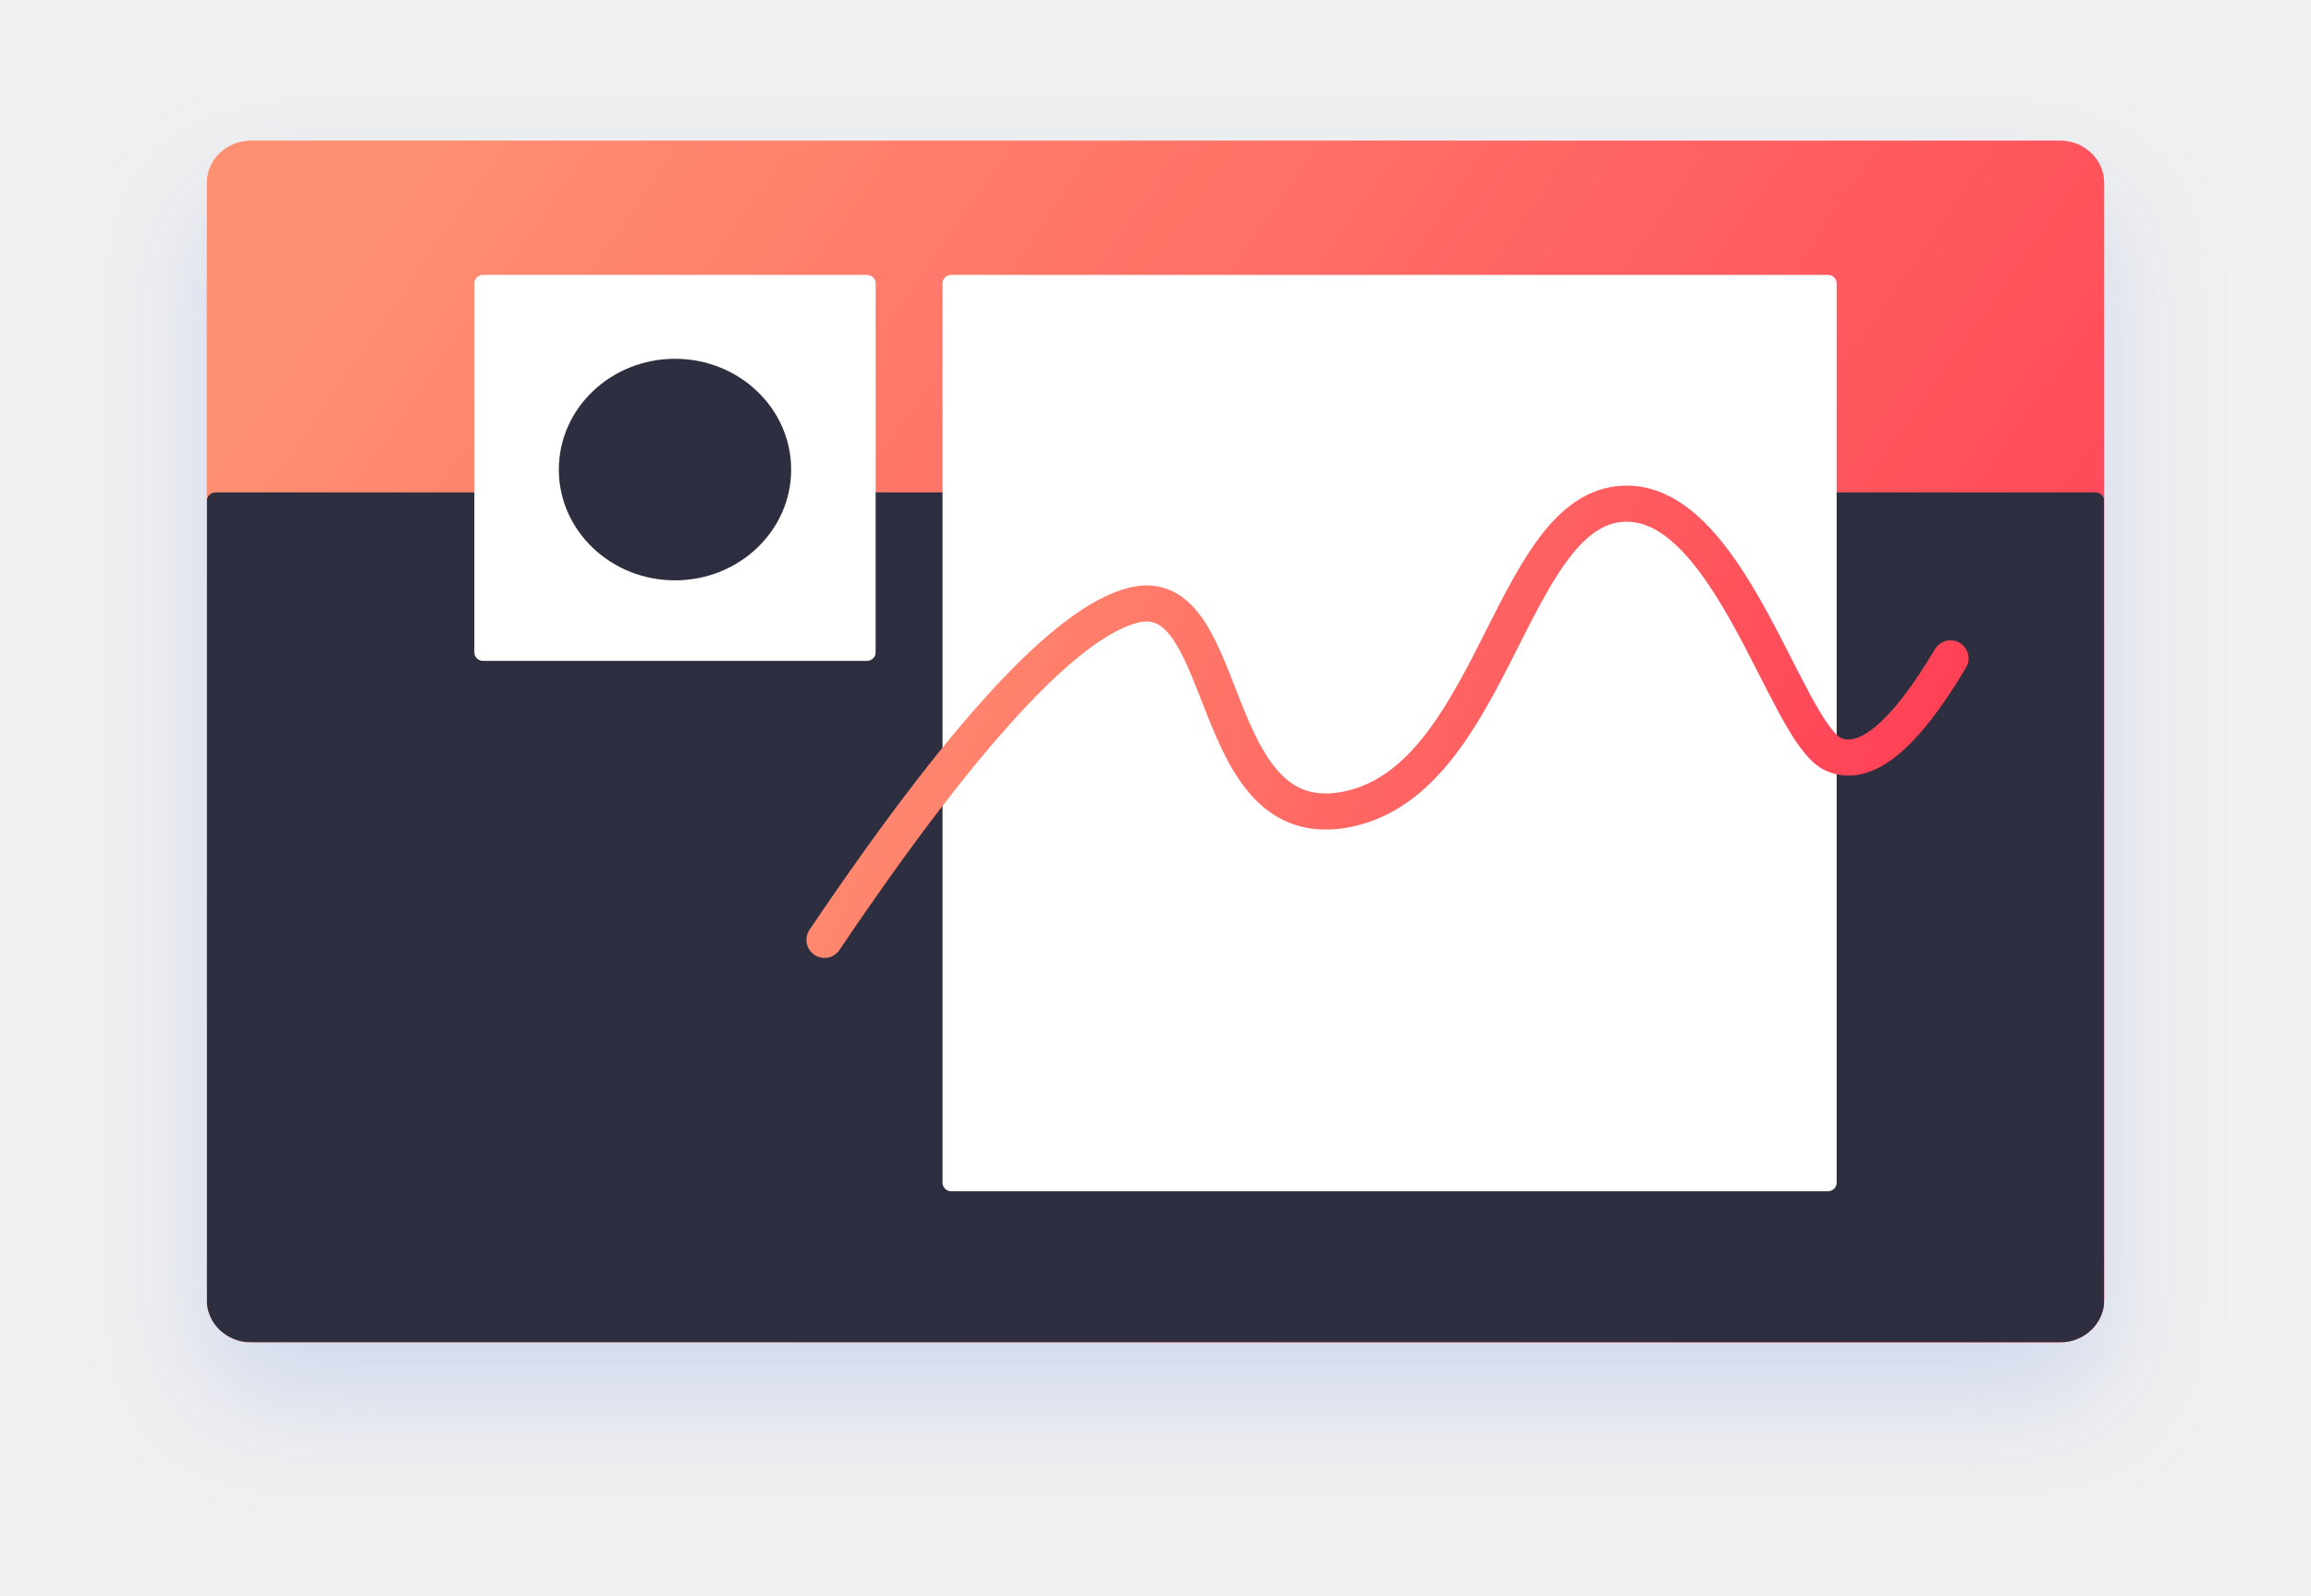
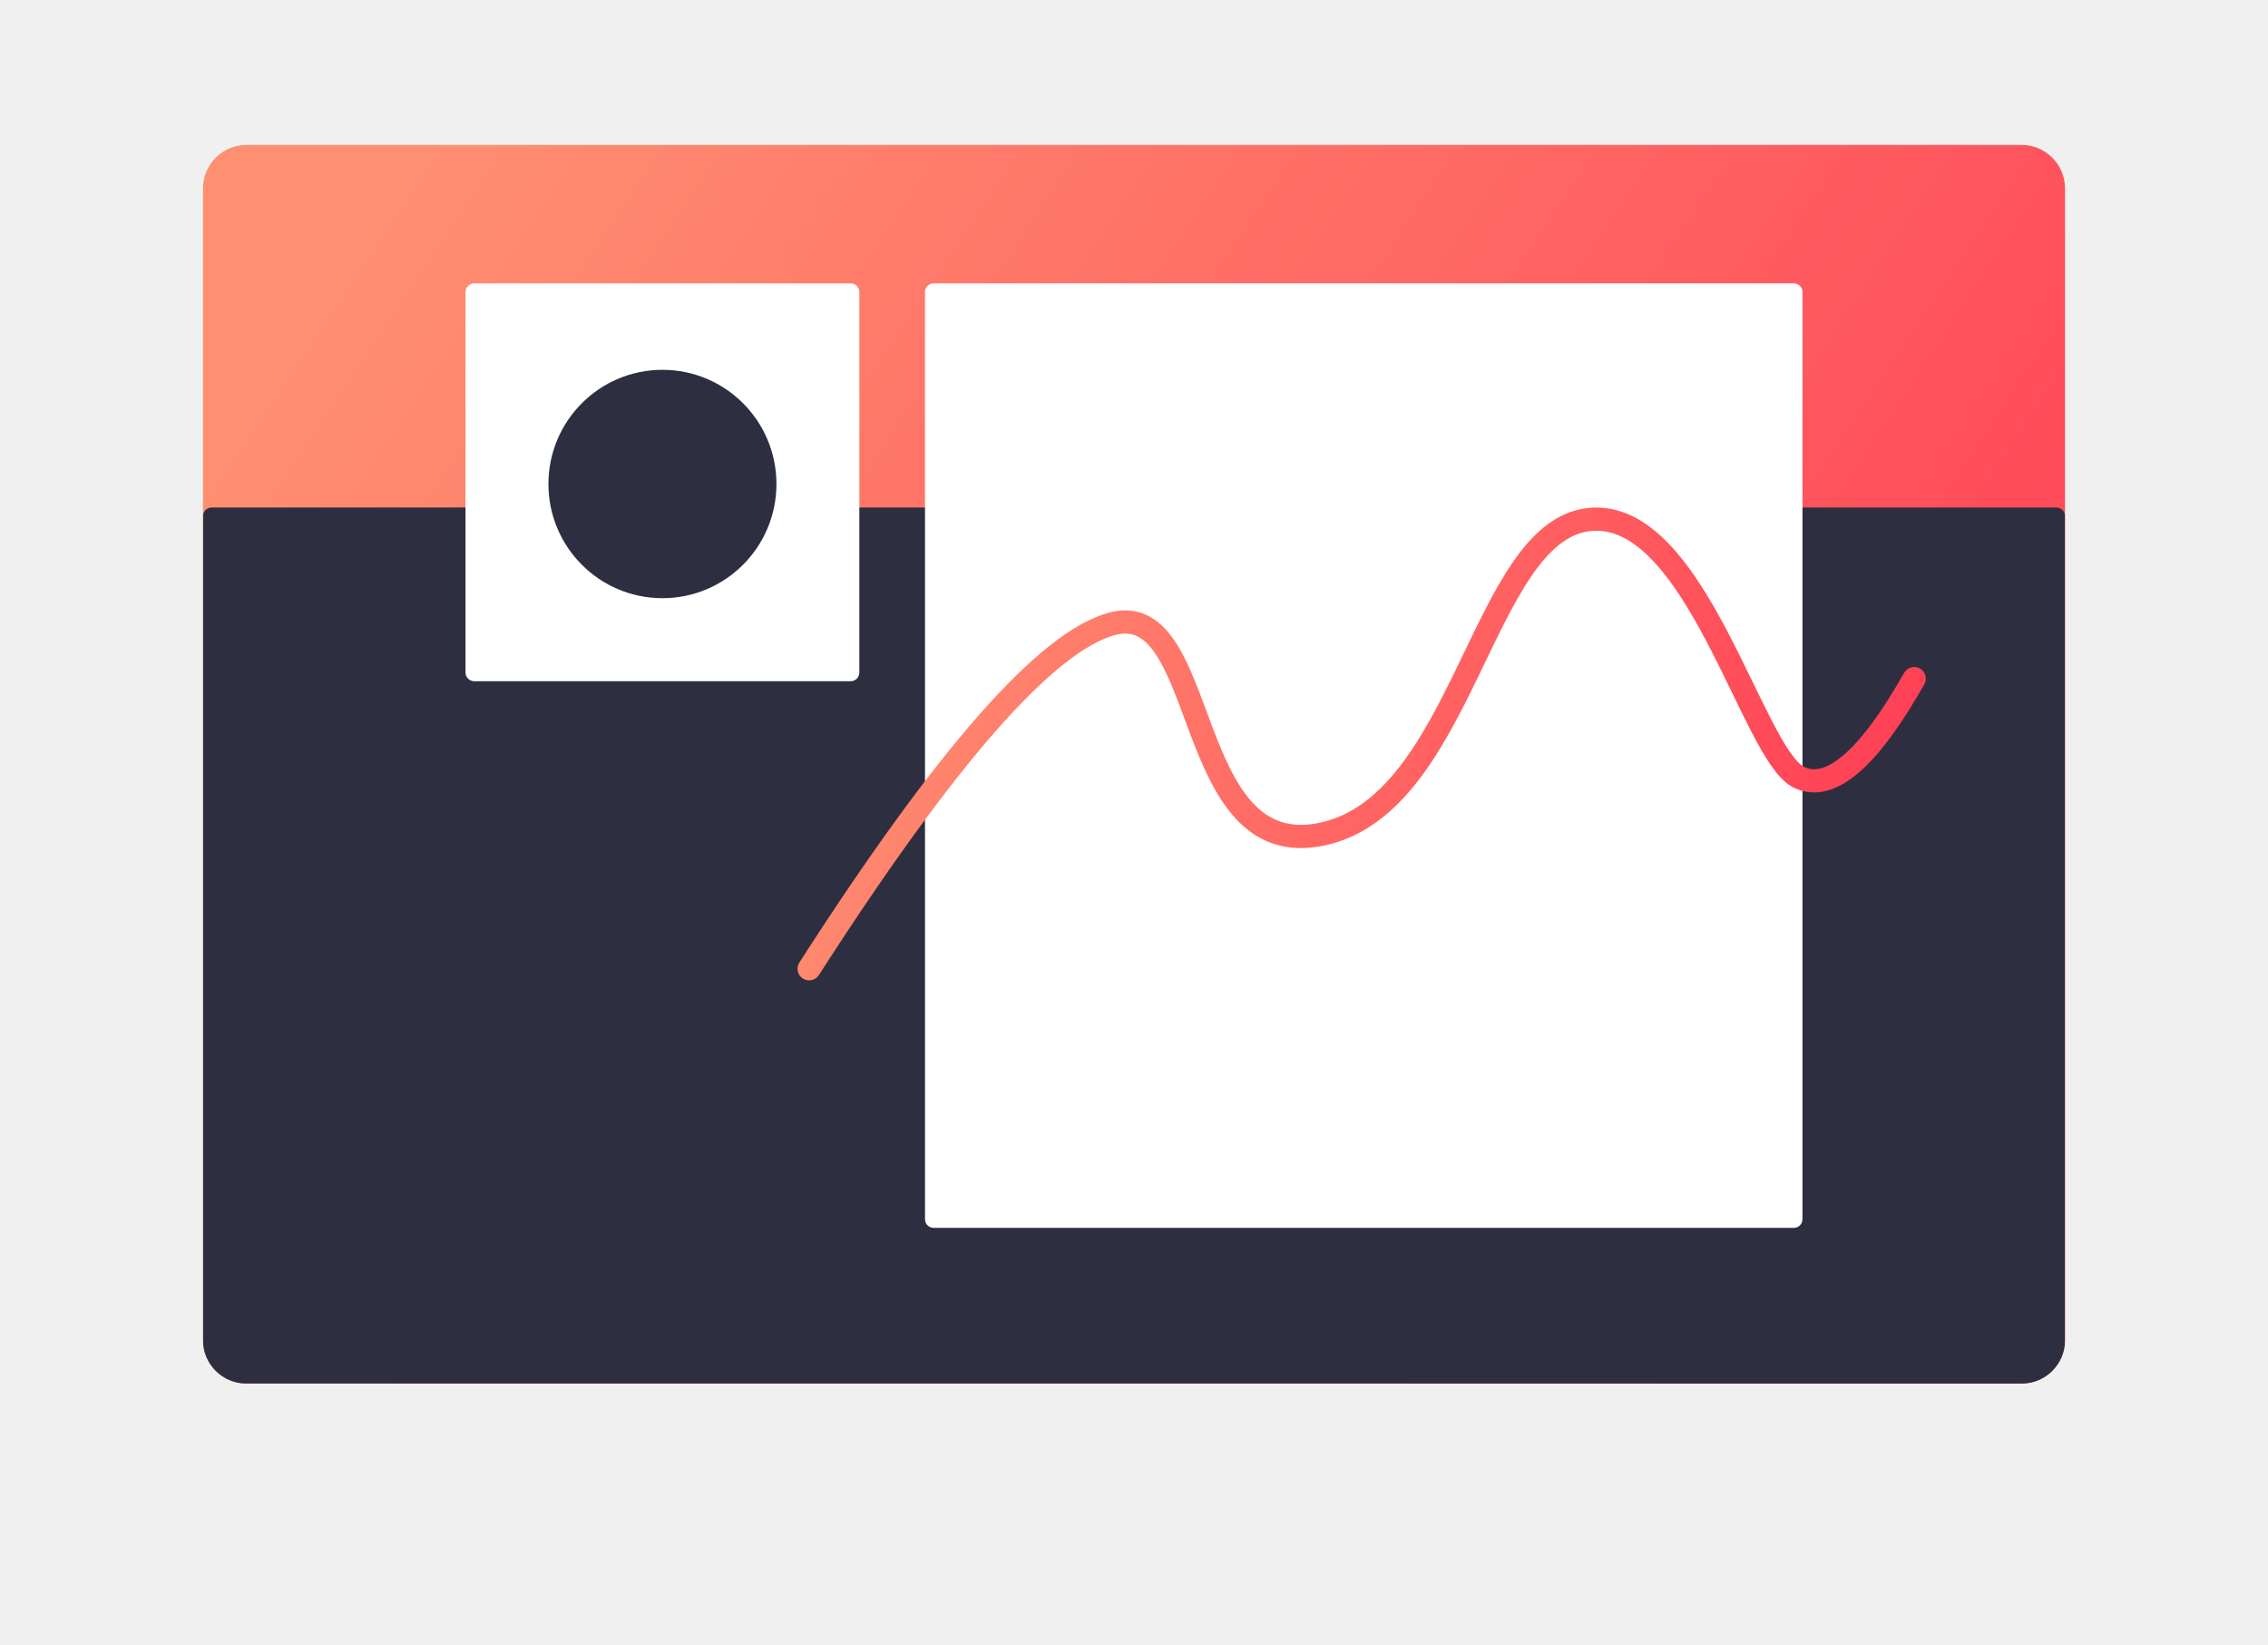
- <svg xmlns="http://www.w3.org/2000/svg" xmlns:xlink="http://www.w3.org/1999/xlink" width="511.954" height="353.639">
+ <svg xmlns="http://www.w3.org/2000/svg" xmlns:xlink="http://www.w3.org/1999/xlink" width="781.956" height="567.056">
  <defs>
    <linearGradient x1="0" y1="145.979" x2="523.578" y2="377.599" id="c" gradientTransform="scale(1.22618 .81554)" gradientUnits="userSpaceOnUse">
      <stop stop-color="#FF8F71" offset="0%" />
      <stop stop-color="#FF3E55" offset="100%" />
    </linearGradient>
-     <linearGradient x1="132.699" y1="298.178" x2="384.503" y2="339.851" id="e" gradientTransform="matrix(1.01143 0 0 .40369 45.838 110.338)" gradientUnits="userSpaceOnUse">
+     <linearGradient x1="132.699" y1="298.178" x2="384.503" y2="339.851" id="e" gradientTransform="matrix(1.54485 0 0 .64731 69.978 49.959)" gradientUnits="userSpaceOnUse">
      <stop stop-color="#FF8F71" offset="0%" />
      <stop stop-color="#FF3E55" offset="100%" />
    </linearGradient>
    <filter x="-.109" y="-.117" width="1.218" height="1.328" filterUnits="objectBoundingBox" id="b">
      <feOffset dy="20" in="SourceAlpha" result="shadowOffsetOuter1" />
      <feGaussianBlur stdDeviation="20" in="shadowOffsetOuter1" result="shadowBlurOuter1" />
      <feColorMatrix values="0 0 0 0 0.422 0 0 0 0 0.554 0 0 0 0 0.894 0 0 0 0.243 0" in="shadowBlurOuter1" />
    </filter>
    <rect id="a" x="0" y="0" width="642" height="427" rx="15" />
+   </defs>
+   <g transform="translate(69.978 49.959)" style="fill:none;fill-rule:evenodd">
    <mask id="d" fill="#fff">
      <use xlink:href="#a" width="100%" height="100%" />
    </mask>
-   </defs>
-   <g transform="translate(-.023 -79.182)">
-     <use filter="url(#b)" xlink:href="#a" width="100%" height="100%" style="fill-rule:nonzero;stroke-width:2.445" transform="matrix(.65471 0 0 .62364 45.838 110.338)" />
-     <use fill="url(#c)" xlink:href="#a" width="100%" height="100%" style="fill:url(#c);fill-rule:nonzero;stroke-width:1.565" transform="matrix(.65471 0 0 .62364 45.838 110.338)" />
-     <path d="M3 125h636a3 3 0 0 1 3 3v296a3 3 0 0 1-3 3H3a3 3 0 0 1-3-3V128a3 3 0 0 1 3-3z" fill="#2d2e40" mask="url(#d)" transform="matrix(.65471 0 0 .62364 45.838 110.338)" style="stroke-width:2.445" />
-     <rect fill="#fff" mask="url(#d)" x="90.523" y="47.709" width="135.785" height="137.165" rx="3" transform="matrix(.65471 0 0 .62364 45.838 110.338)" style="stroke-width:2.445" />
-     <ellipse fill="#2d2e40" mask="url(#d)" cx="158.416" cy="116.888" rx="39.306" ry="39.36" style="fill-rule:evenodd;stroke-width:2.445" transform="matrix(.65471 0 0 .62364 45.838 110.338)" />
-     <rect fill="#fff" mask="url(#d)" x="248.939" y="47.709" width="302.538" height="325.617" rx="3" transform="matrix(.65471 0 0 .62364 45.838 110.338)" style="stroke-width:2.445" />
-     <path d="M182.672 287.45c30.854-45.754 53.672-70.478 68.455-74.173 22.175-5.542 15.56 51.849 47.49 45.196 31.93-6.651 35.822-64.842 59.973-67.583 24.15-2.742 36.927 50.48 47.476 55.385 7.033 3.268 15.716-3.8 26.05-21.208" stroke="url(#e)" stroke-width="8" stroke-linecap="round" style="fill:none;fill-rule:evenodd;stroke:url(#e)" />
+     <use filter="url(#b)" xlink:href="#a" width="100%" height="100%" />
+     <use fill="url(#c)" xlink:href="#a" width="100%" height="100%" style="fill:url(#c)" />
+     <path d="M3 125h636a3 3 0 0 1 3 3v296a3 3 0 0 1-3 3H3a3 3 0 0 1-3-3V128a3 3 0 0 1 3-3z" fill="#2d2e40" mask="url(#d)" />
+     <rect fill="#fff" mask="url(#d)" x="90.523" y="47.709" width="135.785" height="137.165" rx="3" />
+     <ellipse fill="#2d2e40" mask="url(#d)" cx="158.416" cy="116.888" rx="39.306" ry="39.36" />
+     <rect fill="#fff" mask="url(#d)" x="248.939" y="47.709" width="302.538" height="325.617" rx="3" />
  </g>
+   <path d="M278.978 333.959c47.125-73.367 81.977-113.013 104.557-118.938 33.87-8.886 23.765 83.14 72.535 72.473 48.77-10.666 54.716-103.974 91.603-108.37 36.887-4.397 56.402 80.946 72.515 88.81 10.742 5.241 24.005-6.094 39.79-34.007" stroke="url(#e)" stroke-width="8" stroke-linecap="round" style="fill:none;fill-rule:evenodd;stroke:url(#e)" />
</svg>
